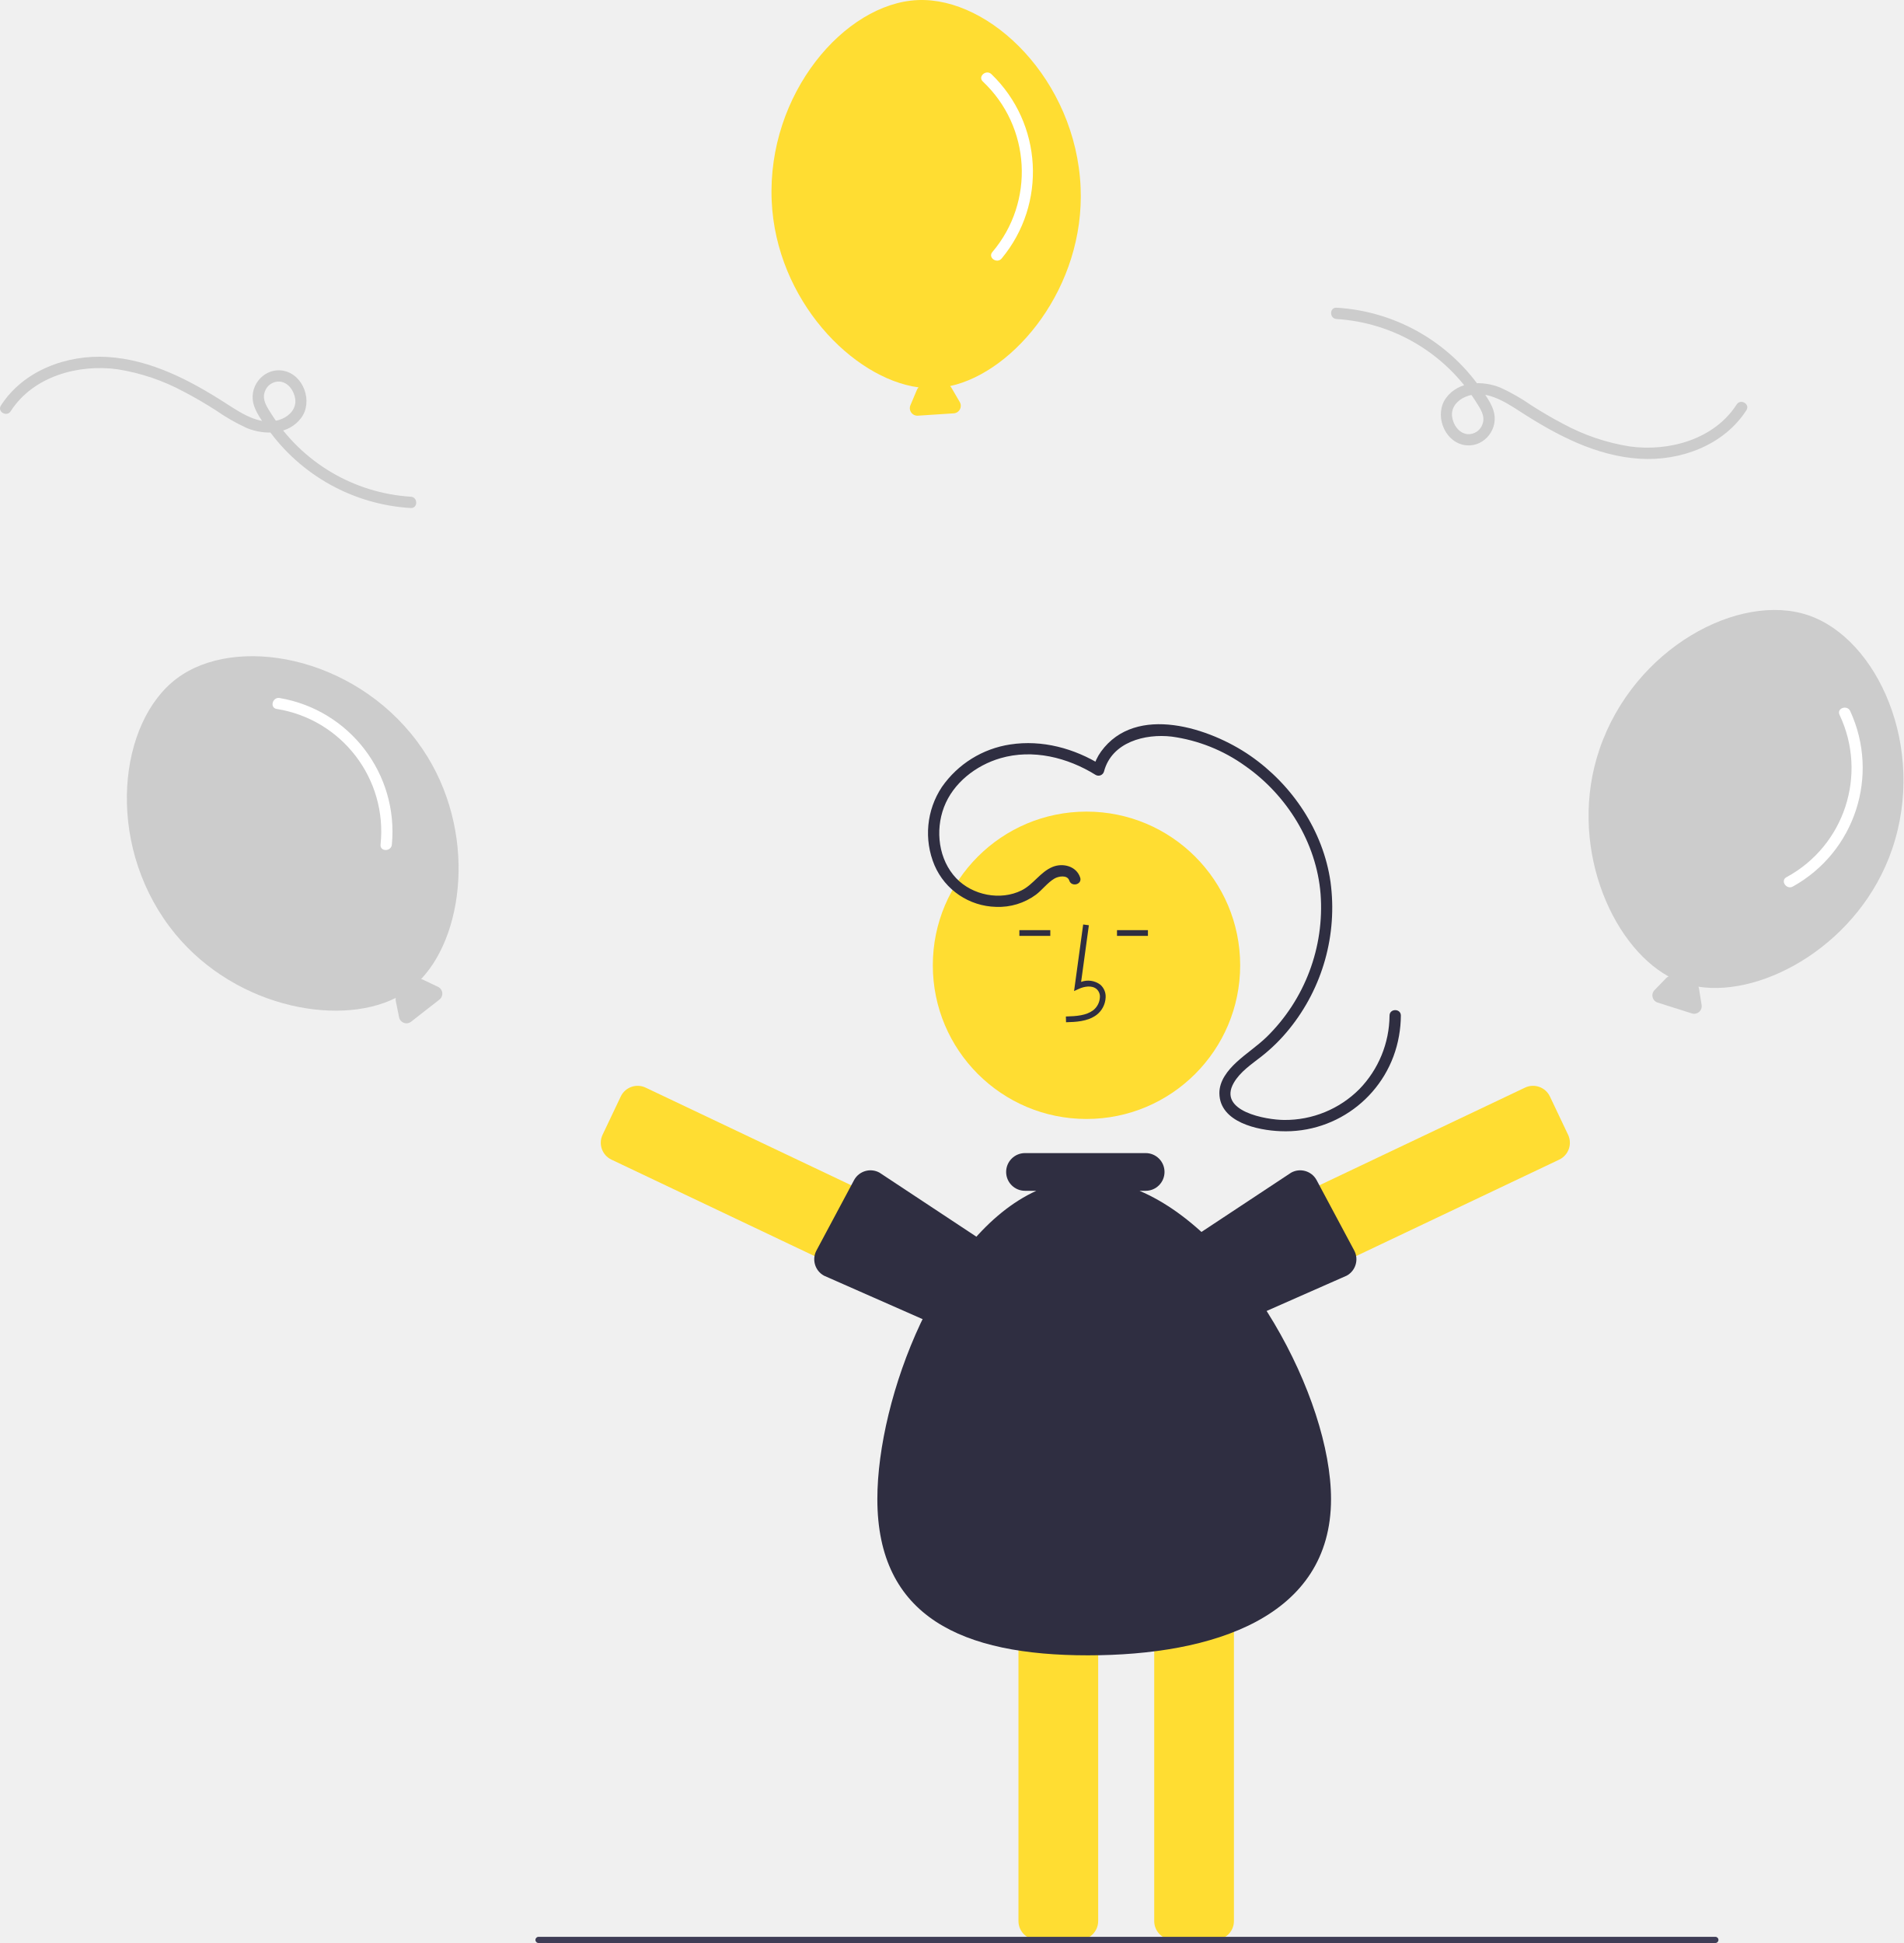
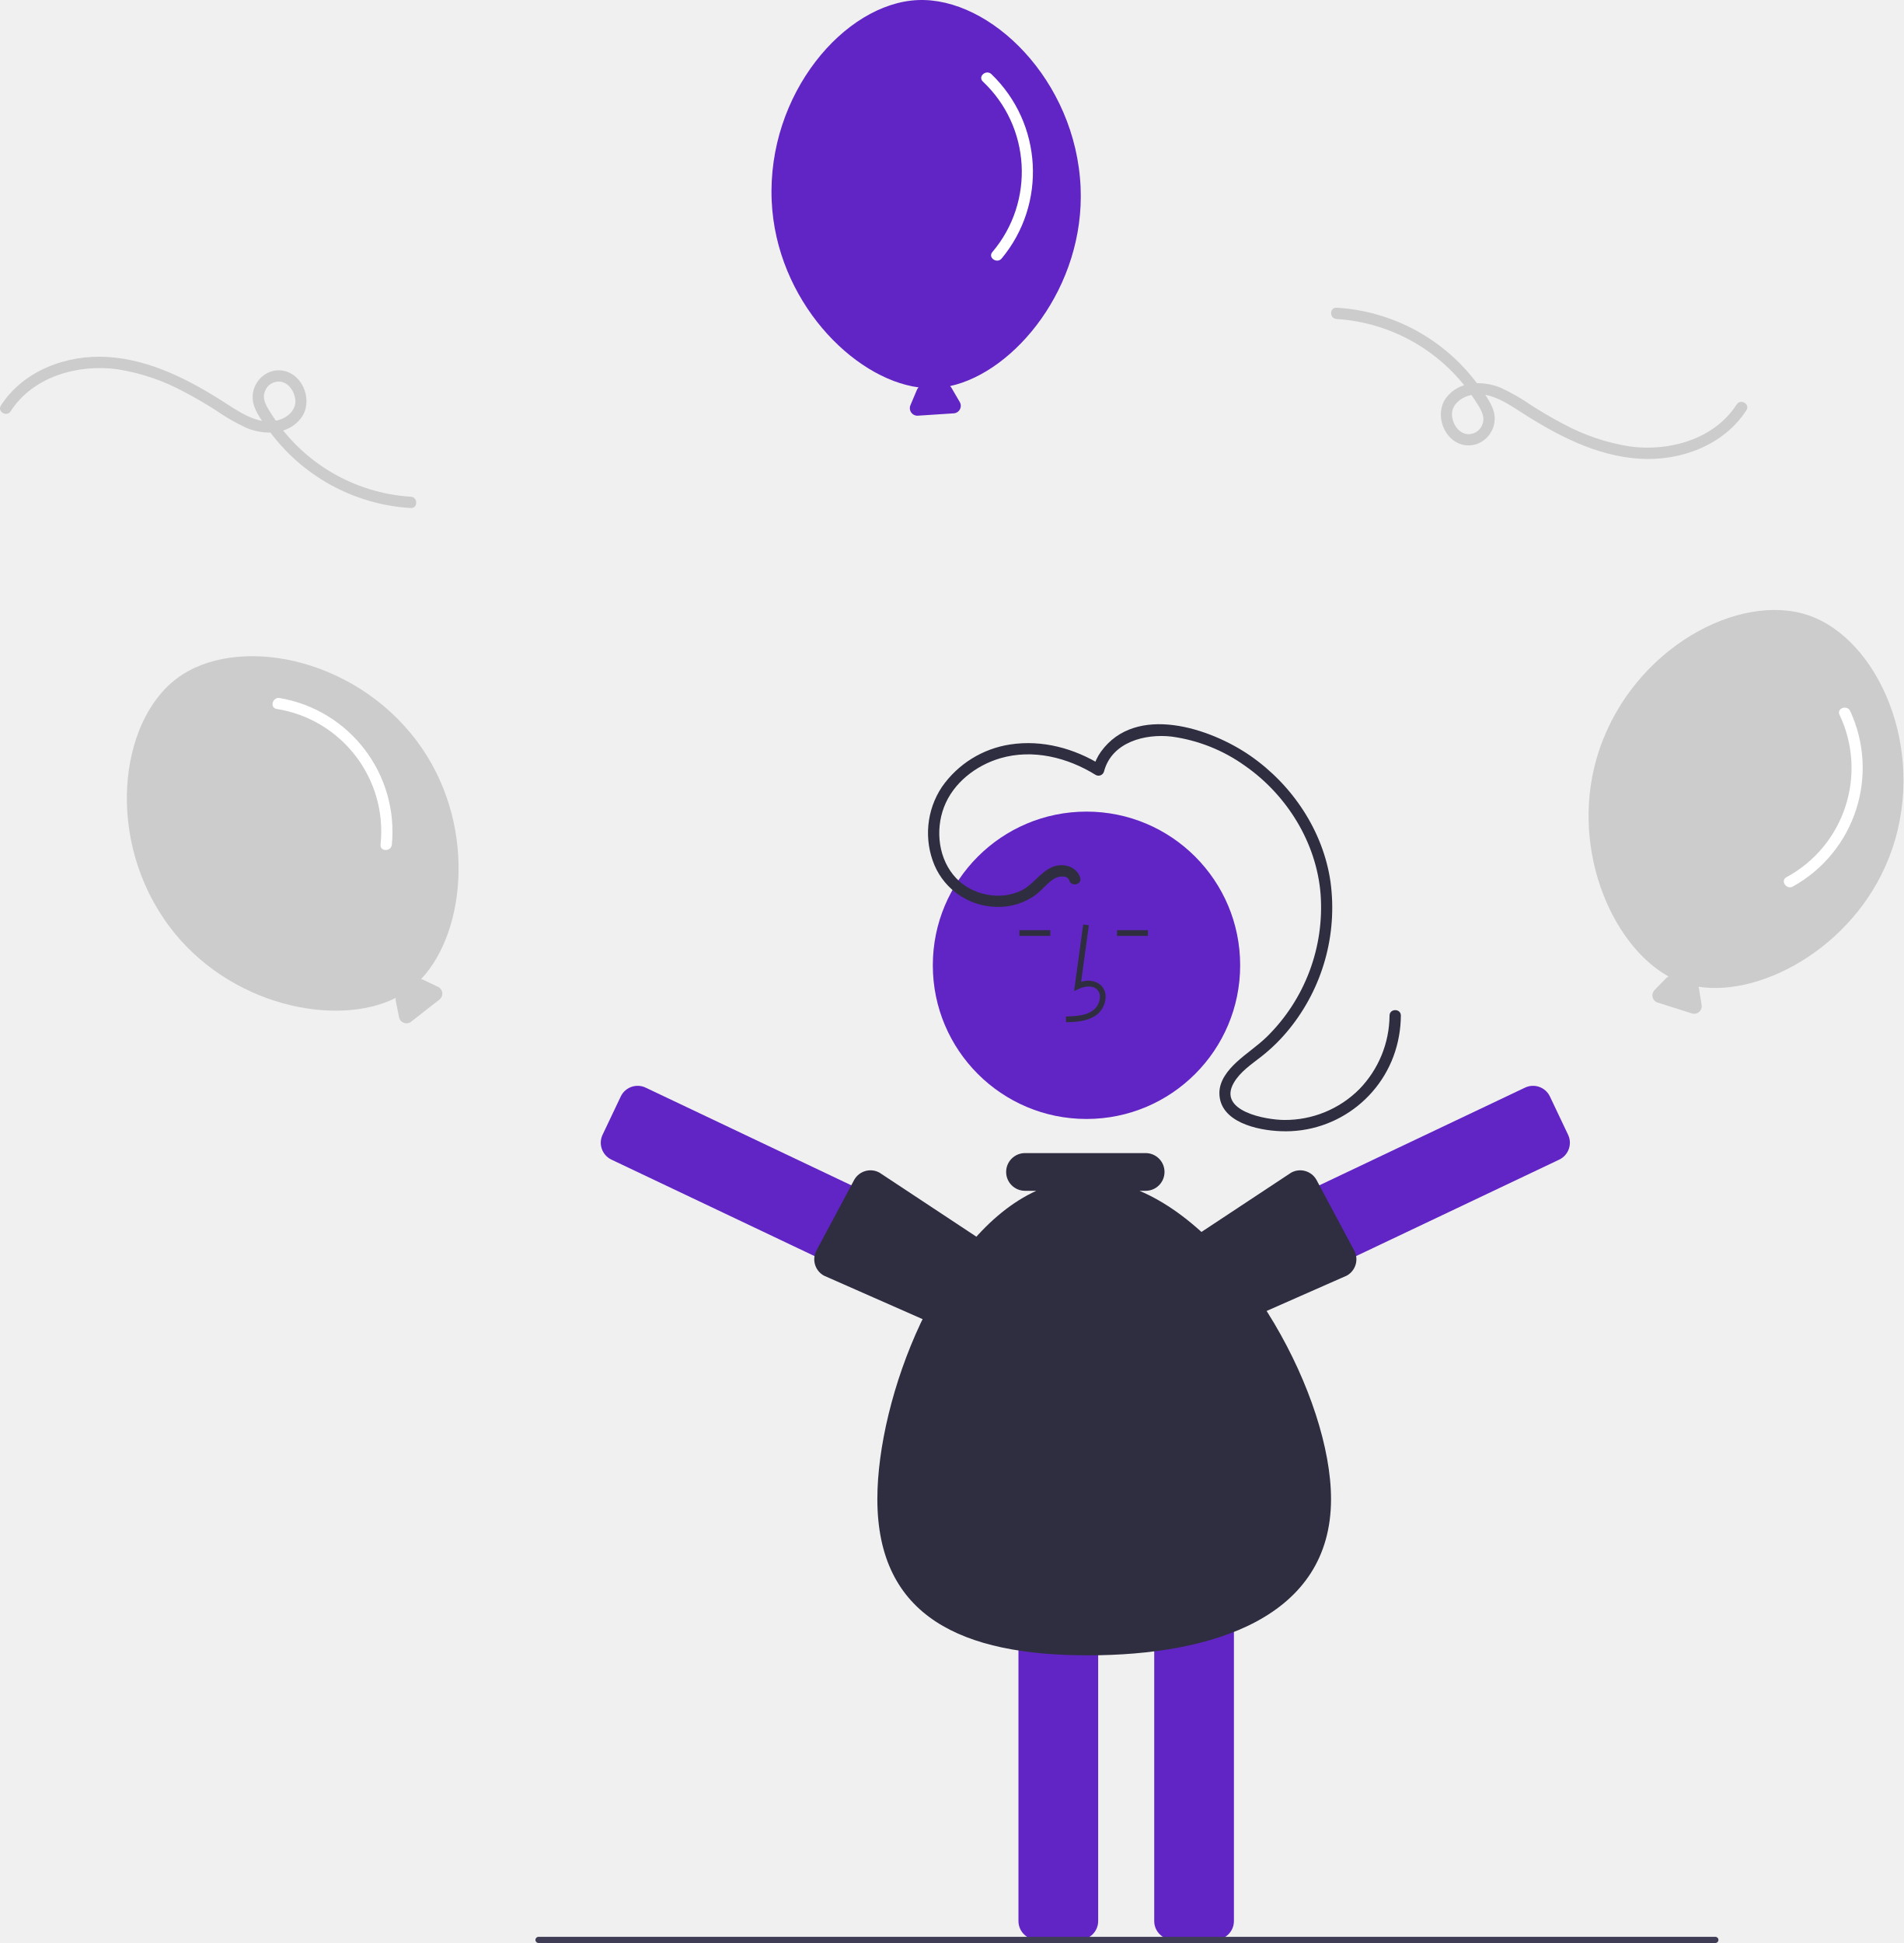
<svg xmlns="http://www.w3.org/2000/svg" data-name="Layer 1" width="616.258" height="629" viewBox="0 0 616.258 629">
  <path d="M426.896,375.502c-20.785-27.815-58.827-34.528-77.73-20.403s-23.246,52.51-2.461,80.326c19.239,25.747,54.096,32.768,73.295,23.122a2.411,2.411,0,0,0-.011.914l1.082,5.351a2.442,2.442,0,0,0,3.896,1.44l9.166-7.161a2.442,2.442,0,0,0-.454-4.129l-4.931-2.345a2.417,2.417,0,0,0-.543-.17C443.004,436.803,446.177,401.305,426.896,375.502Z" transform="translate(-291.8712 -135.5)" fill="#ccc" />
  <path d="M381.431,365a40.17,40.17,0,0,1,33.644,43.918c-.223,2.345,3.441,2.33,3.662,0a43.923,43.923,0,0,0-36.332-47.45C380.099,361.077,379.108,364.606,381.431,365Z" transform="translate(-291.8712 -135.5)" fill="#fff" />
  <path d="M904.468,410.328c11.184-32.873-4.794-68.043-27.135-75.644s-56.453,10.527-67.637,43.4c-10.352,30.428,3.57,63.146,22.383,73.524a2.411,2.411,0,0,0-.76.508l-3.801,3.919a2.442,2.442,0,0,0,1.016,4.028l11.089,3.509a2.442,2.442,0,0,0,3.148-2.71l-.855-5.392a2.417,2.417,0,0,0-.166-.544C863.023,458.281,894.093,440.822,904.468,410.328Z" transform="translate(-291.8712 -135.5)" fill="#ccc" />
  <path d="M887.416,366.893a40.17,40.17,0,0,1-17.192,52.585c-2.06,1.142.025,4.155,2.071,3.02a43.923,43.923,0,0,0,18.584-56.8C889.898,363.576,886.428,364.755,887.416,366.893Z" transform="translate(-291.8712 -135.5)" fill="#fff" />
-   <path d="M641.717,196.15c-1.52-34.69-29.181-61.654-52.757-60.622s-48.774,30.312-47.254,65.002c1.407,32.11,26.262,57.536,47.56,60.372a2.411,2.411,0,0,0-.524.749l-2.118,5.032a2.442,2.442,0,0,0,2.41,3.384l11.607-.758a2.442,2.442,0,0,0,1.949-3.668l-2.755-4.714a2.417,2.417,0,0,0-.352-.446C620.52,255.882,643.127,228.33,641.717,196.15Z" transform="translate(-291.8712 -135.5)" fill="#ffdd32" />
+   <path d="M641.717,196.15c-1.52-34.69-29.181-61.654-52.757-60.622s-48.774,30.312-47.254,65.002c1.407,32.11,26.262,57.536,47.56,60.372a2.411,2.411,0,0,0-.524.749l-2.118,5.032a2.442,2.442,0,0,0,2.41,3.384l11.607-.758a2.442,2.442,0,0,0,1.949-3.668l-2.755-4.714a2.417,2.417,0,0,0-.352-.446C620.52,255.882,643.127,228.33,641.717,196.15Z" transform="translate(-291.8712 -135.5)" fill="#6225C5" />
  <path d="M610.053,161.876a40.17,40.17,0,0,1,3.081,55.238c-1.505,1.812,1.532,3.862,3.027,2.062a43.923,43.923,0,0,0-3.316-59.67C611.161,157.883,608.356,160.242,610.053,161.876Z" transform="translate(-291.8712 -135.5)" fill="#fff" />
-   <circle cx="351.752" cy="312.489" r="49.752" fill="#ffdd32" />
-   <path d="M641.361,763.448H627.641a6.049,6.049,0,0,1-6.042-6.042v-114.355a6.049,6.049,0,0,1,6.042-6.042h13.72a6.049,6.049,0,0,1,6.042,6.042v114.355A6.049,6.049,0,0,1,641.361,763.448Z" transform="translate(-291.8712 -135.5)" fill="#ffdd32" />
-   <path d="M685.311,763.448h-13.72a6.049,6.049,0,0,1-6.042-6.042v-114.355a6.049,6.049,0,0,1,6.042-6.042H685.311a6.049,6.049,0,0,1,6.042,6.042v114.355A6.049,6.049,0,0,1,685.311,763.448Z" transform="translate(-291.8712 -135.5)" fill="#ffdd32" />
-   <path d="M607.058,544.697l-5.886,12.394a6.049,6.049,0,0,1-8.05,2.866L489.823,510.901a6.049,6.049,0,0,1-2.866-8.05l5.886-12.394a6.049,6.049,0,0,1,8.05-2.866l103.299,49.056A6.049,6.049,0,0,1,607.058,544.697Z" transform="translate(-291.8712 -135.5)" fill="#ffdd32" />
+   <circle cx="351.752" cy="312.489" r="49.752" fill="#6225C5" />
+   <path d="M641.361,763.448H627.641a6.049,6.049,0,0,1-6.042-6.042v-114.355a6.049,6.049,0,0,1,6.042-6.042h13.72a6.049,6.049,0,0,1,6.042,6.042v114.355A6.049,6.049,0,0,1,641.361,763.448Z" transform="translate(-291.8712 -135.5)" fill="#6225C5" />
+   <path d="M685.311,763.448h-13.72a6.049,6.049,0,0,1-6.042-6.042v-114.355a6.049,6.049,0,0,1,6.042-6.042H685.311a6.049,6.049,0,0,1,6.042,6.042v114.355A6.049,6.049,0,0,1,685.311,763.448Z" transform="translate(-291.8712 -135.5)" fill="#6225C5" />
+   <path d="M607.058,544.697l-5.886,12.394a6.049,6.049,0,0,1-8.05,2.866L489.823,510.901a6.049,6.049,0,0,1-2.866-8.05l5.886-12.394a6.049,6.049,0,0,1,8.05-2.866l103.299,49.056A6.049,6.049,0,0,1,607.058,544.697Z" transform="translate(-291.8712 -135.5)" fill="#6225C5" />
  <path d="M622.62,551.34a5.995,5.995,0,0,1-.631,4.13l-6.631,12.011a6.05,6.05,0,0,1-8.211,2.37l-48.542-21.399a6.048,6.048,0,0,1-2.369-8.21l-0-0L568.4,517.485a6.042,6.042,0,0,1,8.21-2.369l43.597,28.819c1.413.78,1.85,5.388,2.298,6.938C622.55,551.029,622.588,551.184,622.62,551.34Z" transform="translate(-291.8712 -135.5)" fill="#2f2e41" />
-   <path d="M682.303,536.646l103.299-49.056a6.049,6.049,0,0,1,8.05,2.866l5.886,12.394a6.049,6.049,0,0,1-2.866,8.05L693.373,559.957a6.049,6.049,0,0,1-8.05-2.866l-5.886-12.394A6.049,6.049,0,0,1,682.303,536.646Z" transform="translate(-291.8712 -135.5)" fill="#ffdd32" />
+   <path d="M682.303,536.646l103.299-49.056a6.049,6.049,0,0,1,8.05,2.866l5.886,12.394a6.049,6.049,0,0,1-2.866,8.05L693.373,559.957a6.049,6.049,0,0,1-8.05-2.866l-5.886-12.394A6.049,6.049,0,0,1,682.303,536.646Z" transform="translate(-291.8712 -135.5)" fill="#6225C5" />
  <path d="M663.989,550.874c.448-1.551.885-6.158,2.298-6.938l43.597-28.819a6.042,6.042,0,0,1,8.21,2.369l12.164,22.756-0.0 0a6.048,6.048,0,0,1-2.369,8.21l-48.542,21.399a6.05,6.05,0,0,1-8.211-2.37l-6.631-12.011a5.995,5.995,0,0,1-.631-4.13C663.906,551.184,663.944,551.029,663.989,550.874Z" transform="translate(-291.8712 -135.5)" fill="#2f2e41" />
  <path d="M637,466.428l-.052-1.859c3.459-.096,6.508-.313,8.8-1.987a5.715,5.715,0,0,0,2.214-4.21,3.267,3.267,0,0,0-1.072-2.691c-1.521-1.285-3.969-.869-5.752-.051l-1.538.705,2.95-21.558,1.842.252-2.509,18.338a6.563,6.563,0,0,1,6.208.893,5.086,5.086,0,0,1,1.729,4.176,7.56,7.56,0,0,1-2.975,5.646C643.9,466.235,640.074,466.342,637,466.428Z" transform="translate(-291.8712 -135.5)" fill="#2f2e41" />
  <rect x="361.629" y="301.112" width="10.013" height="1.859" fill="#2f2e41" />
  <rect x="330.023" y="301.112" width="10.013" height="1.859" fill="#2f2e41" />
  <path d="M660.774,520.994h2.006a6.104,6.104,0,1,0,0-12.208H623.714a6.104,6.104,0,0,0,0,12.208h3.67c-31.352,14.264-51.47,66.955-51.47,99.79,0,38.252,27.607,50.59,68.166,50.59s78.712-12.339,78.712-50.59C722.792,587.949,694.454,535.259,660.774,520.994Z" transform="translate(-291.8712 -135.5)" fill="#2f2e41" />
  <path d="M641.574,419.575c-1.212-3.684-5.585-4.815-8.951-3.425-3.947,1.63-6.185,5.667-9.997,7.575-6.856,3.432-15.952,1.589-21.179-3.913-5.716-6.016-6.842-15.405-3.965-23.002,2.975-7.856,10.355-13.542,18.257-15.851,10.5-3.069,21.765-.253,30.86,5.408a1.848,1.848,0,0,0,2.69-1.094c2.501-9.555,13.289-12.336,21.958-11.311a53.079,53.079,0,0,1,23.712,9.463c13.552,9.455,23.106,24.856,24.445,41.435a58.686,58.686,0,0,1-17.45,46.332c-3.055,2.948-6.615,5.267-9.73,8.139-2.837,2.617-5.634,6.06-5.577,10.133.13,9.367,12.456,11.95,19.75,12.231a37.291,37.291,0,0,0,38.399-30.836,38.541,38.541,0,0,0,.602-6.585c.011-2.357-3.652-2.36-3.662,0a34.541,34.541,0,0,1-9.777,23.814,33.922,33.922,0,0,1-24.349,9.972c-5.823-.029-21.6-2.79-16.312-12.001,2.067-3.602,5.777-6.054,8.975-8.56a56.152,56.152,0,0,0,9.005-8.889,62.398,62.398,0,0,0,13.347-47.612c-2.361-16.515-12.374-31.438-25.997-40.862-12.97-8.973-36.942-16.908-48.278-1.362a16.437,16.437,0,0,0-2.591,5.525l2.69-1.094c-8.762-5.453-19.207-8.282-29.505-6.705a32.954,32.954,0,0,0-22.14,13.765,26.96,26.96,0,0,0-2.39,25.342,22.264,22.264,0,0,0,19.953,13.473,20.382,20.382,0,0,0,12.894-3.946c2.086-1.591,3.689-3.843,5.947-5.197,1.293-.776,4.2-1.32,4.836.612.733,2.229,4.271,1.274,3.532-.974Z" transform="translate(-291.8712 -135.5)" fill="#2f2e41" />
  <path d="M724.586,238.774a57.623,57.623,0,0,1,45.071,26.697c1.364,2.181,3.146,4.578,2.201,7.263a4.775,4.775,0,0,1-4.948,3.305c-2.785-.339-4.582-3.063-4.925-5.674-.389-2.961,1.7-5.286,4.279-6.386,6.303-2.689,12.662,1.466,17.796,4.782,11.698,7.556,24.565,14.389,38.74,15.25,13.115.797,27.179-4.346,34.474-15.719,1.276-1.99-1.893-3.828-3.162-1.849-7.235,11.28-21.86,15.331-34.577,13.587a67.219,67.219,0,0,1-21.636-7.345c-3.495-1.814-6.885-3.825-10.207-5.939a65.129,65.129,0,0,0-10.011-5.739c-5.837-2.398-13.565-2.211-17.642,3.31-3.804,5.151-.864,13.725,5.498,15.173,6.03,1.372,11.312-4.298,10.071-10.228-.635-3.033-2.919-6.001-4.687-8.48A61.29,61.29,0,0,0,724.586,235.112c-2.356-.117-2.35,3.546,0,3.662Z" transform="translate(-291.8712 -135.5)" fill="#ccc" />
  <path d="M424.856,296.298a57.623,57.623,0,0,1-45.071-26.697c-1.364-2.181-3.146-4.578-2.201-7.263a4.775,4.775,0,0,1,4.948-3.305c2.785.339,4.582,3.063,4.925,5.674.389,2.961-1.7,5.286-4.279,6.386-6.303,2.689-12.662-1.466-17.796-4.782-11.698-7.556-24.565-14.389-38.74-15.25-13.115-.797-27.179,4.346-34.474,15.719-1.276,1.99,1.893,3.828,3.162,1.849,7.235-11.28,21.86-15.331,34.577-13.587a67.219,67.219,0,0,1,21.636,7.345c3.495,1.814,6.885,3.825,10.207,5.939a65.13,65.13,0,0,0,10.011,5.739c5.837,2.398,13.565,2.211,17.642-3.31,3.804-5.151.864-13.725-5.498-15.173-6.03-1.372-11.312,4.298-10.071,10.228.635,3.033,2.919,6.001,4.687,8.48A61.29,61.29,0,0,0,424.856,299.96c2.356.117,2.35-3.546,0-3.662Z" transform="translate(-291.8712 -135.5)" fill="#ccc" />
  <path d="M847.218,764.5h-381a1,1,0,0,1,0-2h381a1,1,0,0,1,0,2Z" transform="translate(-291.8712 -135.5)" fill="#3f3d56" />
</svg>
